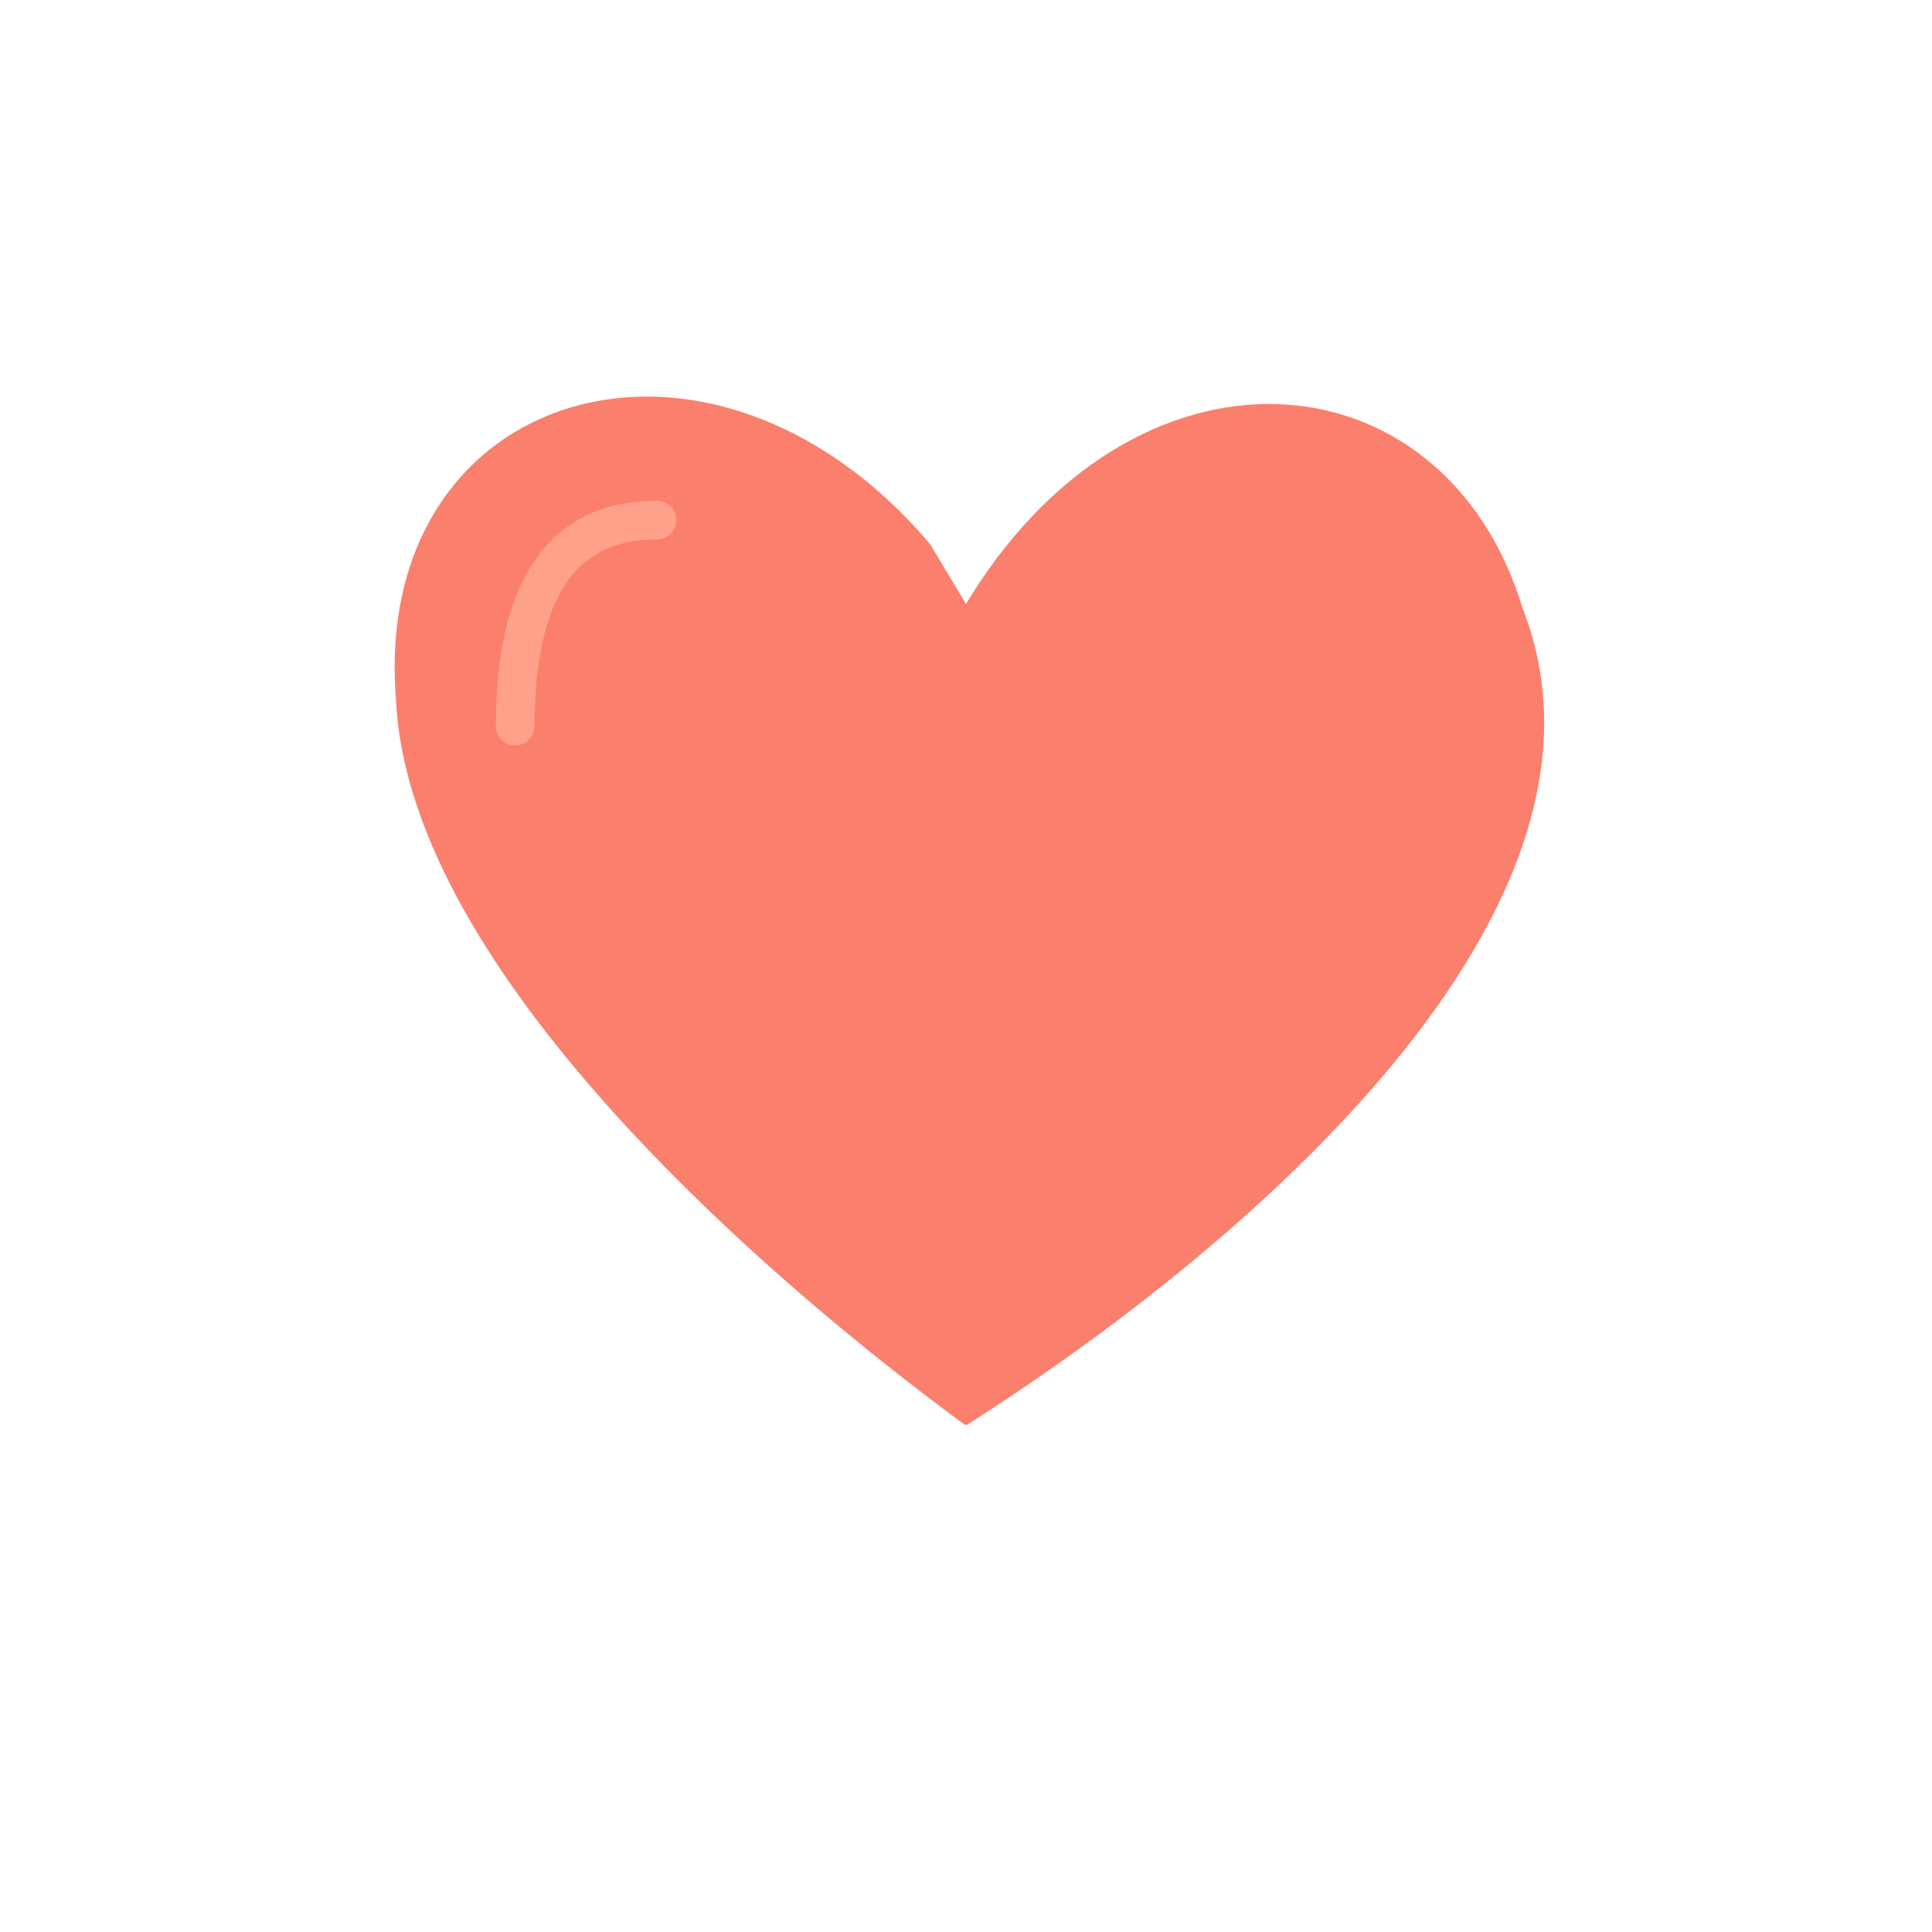
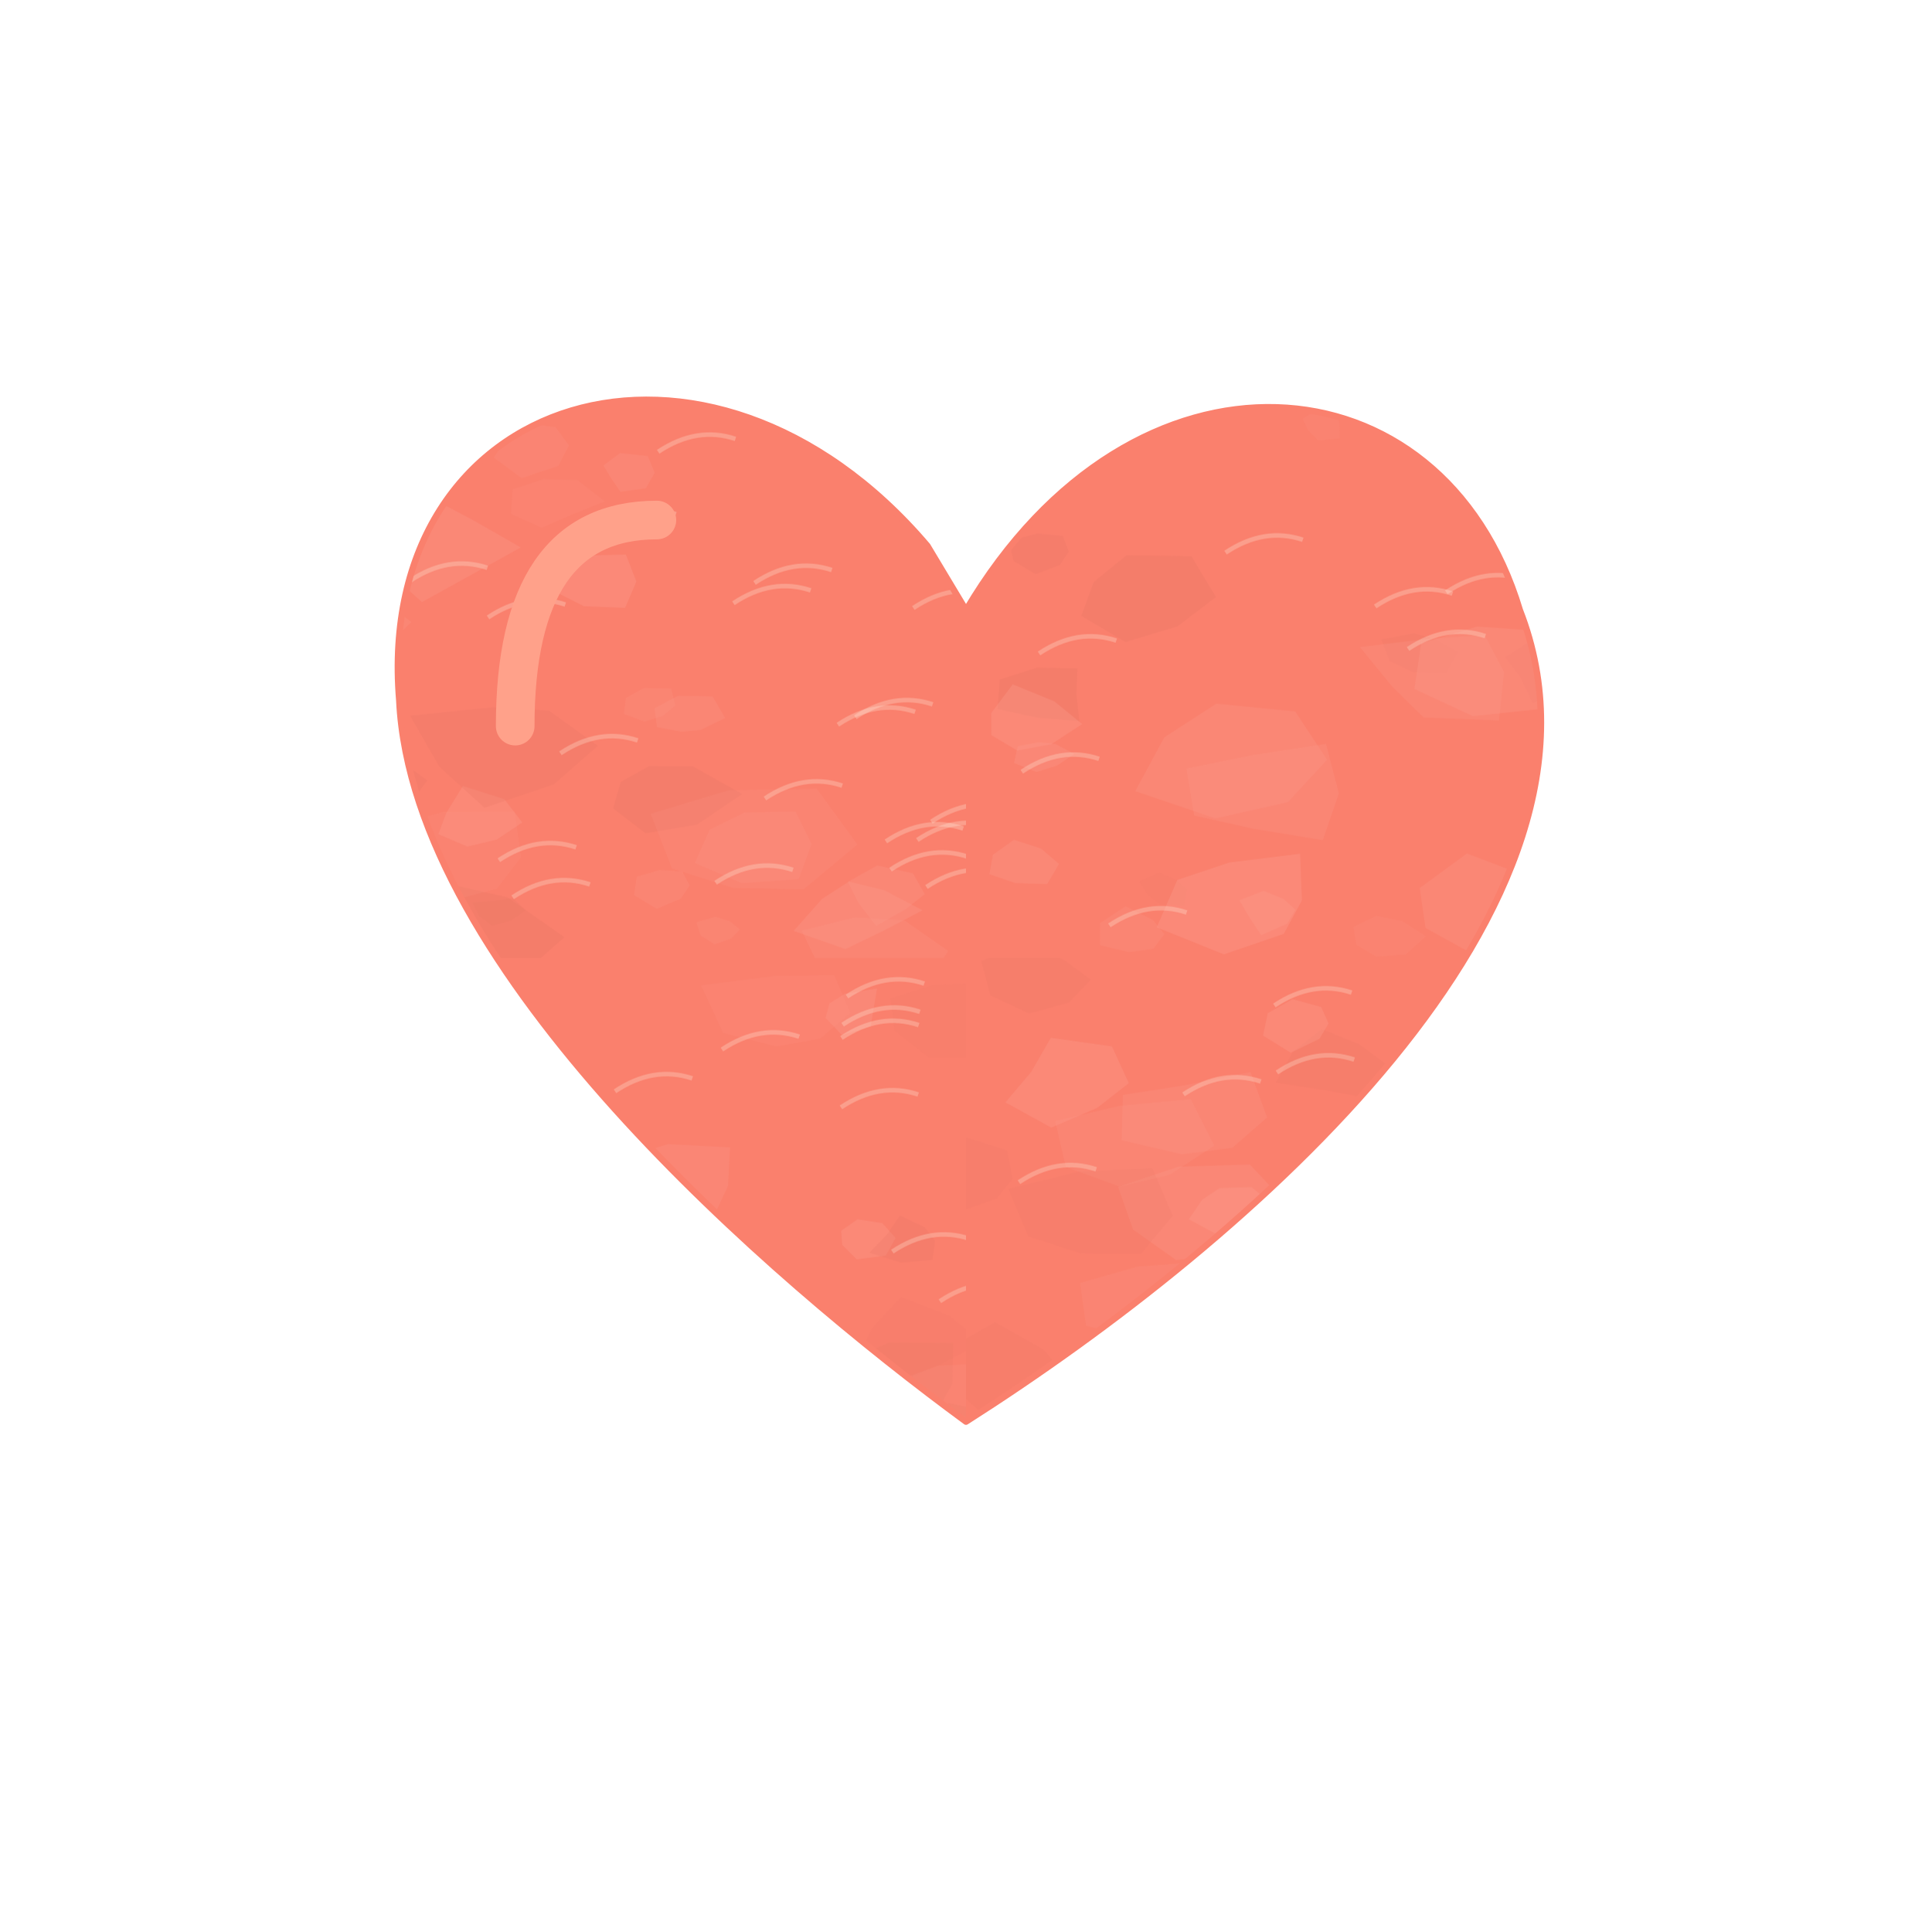
<svg xmlns="http://www.w3.org/2000/svg" width="240" height="240" viewBox="0 0 240 240" role="img" aria-labelledby="title">
+   <defs>
+     <pattern id="paint-0" width="96" height="96" patternUnits="userSpaceOnUse">
+       <rect width="96" height="96" fill="#FA806D" />
+       <path d="M7.98 64.45L7.29 65.49L5.40 66.21L3.70 65.18L3.33 63.61L5.53 63.05L7.52 63.23Z" fill="#e87765" opacity="0.28" />
+       <path d="M31.21 29.99L29.39 31.42L26.91 32.05L24.40 31.00L25.75 29.40L26.89 27.87L30.09 27.98Z" fill="#fb9c8d" opacity="0.15" />
+       <path d="M87.03 4.25L84.68 6.27L81.28 6.87L77.15 5.83L75.42 2.13L81.20 1.39L85.77 1.34Z" fill="#fb9c8d" opacity="0.12" />
+       <path d="M38.16 72.21L37.30 73.86L34.71 73.82L32.90 72.95L32.24 71.26L34.78 70.79L36.45 71.25Z" fill="#e87765" opacity="0.20" />
+       <path d="M70.79 16.43L68.84 20.10L63.18 19.70L56.57 18.86L58.90 14.73L62.40 10.93L68.21 13.27Z" fill="#fb9c8d" opacity="0.27" />
+       <path d="M92.76 53.43L90.27 56.53L85.29 56.81L82.56 54.66L82.51 52.19L85.09 49.50L89.14 51.26Z" fill="#fb9c8d" opacity="0.34" />
+       <path d="M17.14 90.69L16.94 91.89L15.07 91.82L14.13 91.10L13.47 90.06L15.00 89.37L16.36 89.95Z" fill="#e87765" opacity="0.15" />
+       <path d="M28.76 38.69L27.07 41.43L22.67 41.69L18.74 40.25L19.62 37.41L22.40 34.94L26.61 36.34Z" fill="#fb9c8d" opacity="0.16" />
+       <path d="M90.54 21.74L89.77 23.11L87.51 23.40L86.39 22.27L86.31 21.18L87.58 20.29L89.50 20.59Z" fill="#fb9c8d" opacity="0.32" />
+       <path d="M94.95 33.05L93.75 35.18L89.87 36.65L87.40 34.22L86.26 31.52L90.02 29.85L95.00 29.90Z" fill="#e87765" opacity="0.20" />
+       <path d="M20.96 50.13L19.34 52.47L15.64 52.50L12.48 51.38L13.44 49.18L15.39 47.04L18.12 48.78Z" fill="#fb9c8d" opacity="0.16" />
+       <path d="M91.14 45.97L88.52 48.44L84.72 48.13L82.00 47.06L81.23 44.64L84.22 42.36L87.39 44.41Z" fill="#fb9c8d" opacity="0.31" />
+       <path d="M80.06 29.52L79.47 31.83L76.05 31.22L73.24 30.59L72.37 28.19L76.03 27.76L78.50 28.01Z" fill="#e87765" opacity="0.28" />
+       <path d="M98.38 33.72L96.93 35.66L93.46 36.84L90.03 35.14L91.13 32.65L93.83 31.66L97.29 31.50Z" fill="#fb9c8d" opacity="0.16" />
+       <path d="M37.71 28.42L36.50 29.55L34.43 30.32L32.89 29.11L31.38 27.25L34.16 25.75L36.47 27.30Z" fill="#fb9c8d" opacity="0.33" />
+       <path d="M34.91 30.94L32.30 33.71L27.63 34.56L25.04 32.15L22.62 28.97L27.76 27.69L33.16 27.46Z" fill="#e87765" opacity="0.23" />
+       <path d="M84.01 87.15L83.01 89.88L78.60 90.19L74.95 88.63L76.10 86.04L78.81 84.71L82.76 84.63Z" fill="#fb9c8d" opacity="0.20" />
+       <path d="M23.77 45.58L20.81 49.74L14.40 49.32L8.70 47.78L10.97 44.10L14.11 41.01L20.35 41.81Z" fill="#fb9c8d" opacity="0.25" />
+       <path d="M15.80 41.58L14.38 45.31L8.91 44.12L6.30 42.68L5.87 40.35L8.29 37.27L13.20 38.82Z" fill="#e87765" opacity="0.36" />
+       <path d="M88.81 4.04L88.60 5.32L86.36 5.98L85.10 4.65L85.40 3.53L86.59 2.78L89.09 2.37Z" fill="#fb9c8d" opacity="0.30" />
+       <path d="M61.43 64.13L57.74 66.17L53.76 68.37L50.66 65.57L52.18 63.18L53.76 59.91L57.80 62.05Z" fill="#fb9c8d" opacity="0.29" />
+       <path d="M10.59 45.65L7.72 49.38L2.03 48.81L-1.87 47.22L-1.67 44.14L2.07 42.58L6.05 43.28Z" fill="#e87765" opacity="0.16" />
+       <path d="M25.58 92.26L24.93 93.34L22.92 94.23L21.96 92.78L21.23 91.52L23.10 90.79L24.66 91.42Z" fill="#fb9c8d" opacity="0.30" />
+       <path d="M33.75 41.33L31.83 44.35L27.29 43.69L22.68 43.03L22.67 39.62L27.33 39.09L31.31 38.73Z" fill="#fb9c8d" opacity="0.32" />
+       <path d="M64.82 94.39L60.87 97.87L55.43 97.73L51.79 95.90L51.08 92.66L55.09 90.10L60.40 91.29Z" fill="#e87765" opacity="0.33" />
+       <path d="M23.38 12.38L20.67 14.74L16.76 15.24L12.09 14.15L12.18 10.63L16.90 9.90L22.08 8.86Z" fill="#fb9c8d" opacity="0.23" />
+       <path d="M37.15 40.89L34.65 43.11L30.66 44.49L28.38 42.00L28.53 39.82L30.98 38.21L35.31 38.12Z" fill="#fb9c8d" opacity="0.13" />
+       <path d="M13.39 50.89L12.57 51.53L11.36 52.09L9.95 51.46L10.75 50.57L11.39 49.77L12.76 50.09Z" fill="#e87765" opacity="0.19" />
+       <path d="M27.21 40.37L26.44 43.08L21.88 43.88L18.16 41.92L19.78 39.32L22.06 37.36L25.70 38.25Z" fill="#fb9c8d" opacity="0.34" />
+       <path d="M61.60 40.45L60.32 42.09L57.53 42.67L53.16 42.06L53.26 38.87L57.06 36.87L60.87 38.37Z" fill="#fb9c8d" opacity="0.34" />
+       <path d="M78.62 83.27L75.11 85.65L71.11 86.32L68.60 84.39L69.19 82.33L71.42 81.10L74.81 81.13Z" fill="#e87765" opacity="0.30" />
+       <path d="M7.22 88.70L6.30 90.27L3.85 90.19L1.82 89.50L2.09 87.99L3.72 86.83L5.83 87.51Z" fill="#fb9c8d" opacity="0.29" />
+       <path d="M20.77 26.96L16.95 29.05L13.47 29.58L9.32 28.55L8.86 25.23L13.33 23.96L18.55 23.57Z" fill="#fb9c8d" opacity="0.17" />
+       <path d="M8.57 75.50L8.80 77.61L5.57 77.35L2.45 76.68L2.62 74.38L5.50 73.47L8.65 73.52Z" fill="#e87765" opacity="0.33" />
+       <path d="M19.27 14.57L15.81 16.83L11.92 17.75L7.75 16.22L6.93 12.66L11.95 11.48L17.45 10.97Z" fill="#fb9c8d" opacity="0.20" />
+       <path d="M28.03 80.61L24.99 83.90L19.36 85.16L13.14 83.05L15.40 78.87L19.43 76.26L25.56 76.86Z" fill="#fb9c8d" opacity="0.25" />
+       <path d="M7.69 32.31L6.93 34.96L2.27 36.30L-0.63 33.66L-1.82 30.59L2.26 28.27L6.02 30.40Z" fill="#e87765" opacity="0.19" />
+       <path d="M8.41 80.16L7.07 81.06L5.47 81.56L3.73 80.86L4.02 79.56L5.64 79.25L6.93 79.38Z" fill="#fb9c8d" opacity="0.28" />
+       <path d="M44.28 92.19L42.75 94.11L39.20 95.61L35.68 93.67L35.23 90.57L38.89 87.89L43.52 89.65Z" fill="#fb9c8d" opacity="0.26" />
+       <path d="M3.61 17.14L2.38 18.68L-0.39 19.66L-2.57 18.10L-3.34 15.94L-0.72 13.69L3.20 14.94Z" fill="#e87765" opacity="0.17" />
+       <path d="M71.83 58.33L71.15 59.53L69.17 59.81L68.43 58.73L67.85 57.76L69.14 56.80L71.29 57.03Z" fill="#fb9c8d" opacity="0.24" />
+       <path d="M12.64 9.72L10.18 11.64L6.62 13.17L3.06 11.21L5.06 8.85L6.59 6.20L11.33 6.87Z" fill="#fb9c8d" opacity="0.33" />
+       <path d="M93.60 21.93L93.40 23.45L90.94 23.66L88.49 22.89L89.90 21.42L90.86 19.99L92.80 20.91Z" fill="#e87765" opacity="0.24" />
+       <path d="M24.08 19.37L22.01 20.83L19.49 21.46L17.30 20.29L18.33 18.78L19.69 17.87L22.17 17.79Z" fill="#fb9c8d" opacity="0.34" />
+       <path d="M9.02 77.84L6.63 79.40L3.98 79.90L1.97 78.70L1.96 76.98L3.63 74.76L6.86 76.08Z" fill="#fb9c8d" opacity="0.32" />
+       <path d="M61.83 92.29L60.65 93.11L59.22 93.50L58.20 92.74L57.66 91.67L59.39 91.56L60.81 91.34Z" fill="#e87765" opacity="0.25" />
+       <path d="M32.65 22.68L31.51 23.48L29.96 24.31L28.80 23.23L28.15 21.94L30.03 21.25L32.12 21.39Z" fill="#fb9c8d" opacity="0.32" />
+       <path d="M23.92 29.73L22.86 33.35L16.96 33.89L14.99 30.81L12.90 28.00L16.89 25.38L22.41 26.48Z" fill="#fb9c8d" opacity="0.33" />
+       <path d="M47.10 73.60L46.57 74.94L44.00 76.21L43.04 74.18L41.85 72.64L44.08 71.21L47.27 71.68Z" fill="#e87765" opacity="0.20" />
+       <path d="M52.94 69.92L52.15 70.69L50.79 71.13L49.40 70.49L48.93 69.21L50.63 68.27L52.04 69.24Z" fill="#fb9c8d" opacity="0.22" />
+       <path d="M61.45 88.18L59.58 90.62L55.35 91.73L50.79 90.00L50.16 86.17L55.36 84.67L60.96 84.63Z" fill="#fb9c8d" opacity="0.14" />
+       <path d="M82.51 48.17L81.11 51.39L76.07 51.27L72.08 49.76L71.98 46.55L76.33 45.81L81.12 44.95Z" fill="#e87765" opacity="0.16" />
+       <path d="M35.70 94.32L34.14 95.73L31.86 95.91L30.31 94.98L30.09 93.59L31.86 92.73L33.86 93.14Z" fill="#fb9c8d" opacity="0.14" />
+       <path d="M65.18 56.20L64.35 57.79L61.50 58.75L59.34 57.15L60.37 55.57L61.79 54.47L64.13 54.79Z" fill="#fb9c8d" opacity="0.17" />
+       <path d="M32.64 8.26L31.95 11.01L27.87 10.27L24.05 9.68L25.39 7.26L27.62 5.52L30.52 6.68Z" fill="#e87765" opacity="0.21" />
+       <path d="M97.26 52.10L96.25 54.09L93.12 54.06L89.92 53.31L89.85 50.86L92.54 48.48L96.54 49.87Z" fill="#fb9c8d" opacity="0.29" />
+       <path d="M64.70 15.27L61.02 17.34L56.95 19.63L54.86 16.41L51.60 13.12L56.97 10.96L63.00 11.59Z" fill="#fb9c8d" opacity="0.27" />
+       <path d="M9.68 1.68L7.99 3.46L4.90 4.31L1.90 2.91L1.19 0.23L4.82 -1.16L7.66 0.18Z" fill="#e87765" opacity="0.23" />
+       <path d="M74.54 90.37L73.86 91.39L71.99 92.18L70.23 91.12L70.44 89.69L72.20 89.18L73.97 89.28Z" fill="#fb9c8d" opacity="0.21" />
+       <path d="M29.01 54.64L29.02 55.67L27.33 55.82L26.55 55.01L26.14 54.13L27.33 53.43L28.84 53.74Z" fill="#fb9c8d" opacity="0.13" />
+       <path d="M54.17 82.21L52.84 84.06L49.72 84.68L48.10 82.99L48.19 81.46L49.64 79.52L52.27 80.84Z" fill="#e87765" opacity="0.27" />
+       <path d="M67.96 60.55L65.17 61.68L63.06 62.60L60.66 61.52L60.80 59.61L63.18 58.83L65.82 58.89Z" fill="#fb9c8d" opacity="0.12" />
+       <path d="M62.26 50.65L59.75 54.45L53.94 53.95L49.46 52.41L50.79 49.30L53.53 46.18L57.90 48.36Z" fill="#fb9c8d" opacity="0.23" />
+       <path d="M99.15 36.76L97.19 38.21L94.95 38.06L93.14 37.47L93.15 36.05L94.64 34.56L97.39 35.14Z" fill="#e87765" opacity="0.21" />
+       <path d="M25.40 19.61L21.70 22.90L16.31 23.45L12.97 21.08L11.81 17.78L16.47 16.21L22.04 16.04Z" fill="#fb9c8d" opacity="0.28" />
+       <path d="M53.70 91.87L52.67 94.86L47.30 96.70L42.19 94.00L42.26 89.76L47.84 88.55L51.63 89.73Z" fill="#fb9c8d" opacity="0.14" />
+       <path d="M34.76 50.62L34.71 52.88L31.23 52.63L28.38 51.73L28.83 49.64L31.34 48.92L34.04 48.90Z" fill="#e87765" opacity="0.14" />
+       <path d="M77.52 17.70L76.55 19.78L72.66 21.54L70.46 18.81L68.27 15.91L72.86 14.45L77.68 14.71Z" fill="#fb9c8d" opacity="0.24" />
+       <path d="M92.63 92.30L89.62 93.87L86.64 95.31L82.62 93.90L84.83 91.41L86.91 90.07L89.63 90.73Z" fill="#fb9c8d" opacity="0.30" />
+       <path d="M72.67 34.81L71.19 36.60L68.27 36.84L63.91 36.39L65.71 33.78L67.82 31.49L72.36 32.06Z" fill="#e87765" opacity="0.16" />
+       <path d="M53.51 33.27L51.74 36.40L46.69 36.70L41.76 35.19L43.44 31.87L46.56 29.46L50.92 30.80Z" fill="#fb9c8d" opacity="0.17" />
+       <path d="M61.55 85.48L59.56 86.81L57.28 87.35L55.04 86.39L55.64 84.76L56.94 82.65L60.15 83.67Z" fill="#fb9c8d" opacity="0.33" />
+       <path d="M43.86 52.58L42.58 53.72L40.76 53.74L39.26 53.17L39.81 52.15L40.59 50.91L42.53 51.47Z" fill="#e87765" opacity="0.34" />
+       <path d="M78.45 93.79L77.76 94.50L76.48 94.94L75.40 94.26L75.07 93.23L76.54 92.80L77.67 93.16Z" fill="#fb9c8d" opacity="0.18" />
+       <path d="M15.40 94.15L14.54 95.29L12.65 95.55L10.40 95.01L10.41 93.30L12.38 91.99L14.50 93.04Z" fill="#fb9c8d" opacity="0.19" />
+       <path d="M67.42 79.53L63.99 82.53L58.61 84.34L55.11 81.15L52.84 77.19L59.25 76.54L63.64 76.81Z" fill="#e87765" opacity="0.28" />
+       <path d="M28.95 83.22L27.70 86.85L22.28 85.96L17.72 84.94L17.12 81.30L22.21 80.26L27.95 79.38Z" fill="#fb9c8d" opacity="0.23" />
+       <path d="M47.11 73.26L44.89 76.64L39.35 77.22L34.81 75.11L35.34 71.57L39.69 70.27L44.02 70.58Z" fill="#fb9c8d" opacity="0.29" />
+       <path d="M101.04 4.44L98.29 7.68L93.15 7.74L90.47 5.64L90.15 3.13L93.48 2.08L97.40 1.92Z" fill="#e87765" opacity="0.15" />
+       <path d="M70.41 66.78L69.53 68.82L66.34 68.69L64.25 67.64L63.05 65.53L66.31 64.75L69.59 64.68Z" fill="#fb9c8d" opacity="0.34" />
+       <path d="M94.62 95.46L92.37 98.77L87.01 99.17L84.57 96.63L83.25 93.88L87.39 92.85L91.22 93.09Z" fill="#fb9c8d" opacity="0.20" />
+       <path d="M16.06 20.01L13.59 22.97L8.92 22.94L4.83 21.61L3.29 17.92L8.75 16.59L14.47 16.32Z" fill="#e87765" opacity="0.17" />
+       <path d="M53.87 50.18L53.23 53.18L48.29 53.78L45.03 51.60L44.64 48.65L48.72 47.83L52.38 47.88Z" fill="#fb9c8d" opacity="0.16" />
+       <path d="M77.30 77.37L75.39 78.30L73.88 78.43L72.01 78.08L71.82 76.61L73.65 75.64L76.32 75.69Z" fill="#fb9c8d" opacity="0.22" />
+       <path d="M53.27 52.24L51.30 53.49L49.15 54.01L47.04 53.10L47.11 51.41L49.20 50.62L51.75 50.62Z" fill="#e87765" opacity="0.23" />
+       <path d="M73.43 76.41L72.45 77.21L71.04 77.65L69.44 77.05L69.59 75.82L70.99 75.04L73.11 75.08Z" fill="#fb9c8d" opacity="0.18" />
+       <path d="M40.92 20.93L37.99 23.99L32.89 24.75L28.69 22.66L28.44 19.12L32.90 17.13L37.67 18.12Z" fill="#fb9c8d" opacity="0.30" />
+       <path d="M53.80 45.61L53.33 48.00L49.42 48.36L45.98 46.99L46.79 44.49L49.69 43.61L53.60 42.99Z" fill="#e87765" opacity="0.33" />
+       <path d="M34.64 15.96L32.11 18.05L28.92 17.71L25.05 17.36L26.59 15.04L28.55 13.14L32.07 13.90Z" fill="#fb9c8d" opacity="0.34" />
+       <path d="M8.17 55.39L6.10 59.20L0.23 58.82L-6.03 57.73L-5.70 53.16L-0.37 50.24L5.73 51.90Z" fill="#fb9c8d" opacity="0.31" />
+       <path d="M56.78 11.26L56.92 12.46L55.15 12.15L53.36 11.92L53.79 10.74L54.98 9.90L56.66 10.29Z" fill="#e87765" opacity="0.13" />
+       <path d="M69.19 19.20L67.27 20.91L64.65 20.68L62.28 20.10L61.87 18.16L64.45 17.13L67.22 17.53Z" fill="#fb9c8d" opacity="0.32" />
+       <path d="M25.02 34.75L23.24 35.97L21.18 36.34L19.73 35.38L18.17 33.63L21.20 33.21L23.51 33.31Z" fill="#fb9c8d" opacity="0.30" />
+       <path d="M80.78 35.10L79.31 36.63L76.67 37.28L74.93 35.89L73.86 33.98L76.48 32.38L80.26 32.80Z" fill="#e87765" opacity="0.31" />
+       <path d="M26.08 91.53L24.67 94.13L20.02 95.72L14.81 93.62L16.41 89.94L20.45 88.59L25.94 87.91Z" fill="#fb9c8d" opacity="0.35" />
+       <path d="M87.57 87.19L83.39 90.67L77.93 90.57L73.17 89.05L71.53 84.81L77.64 82.97L84.42 82.87Z" fill="#fb9c8d" opacity="0.16" />
+       <path d="M24.14 47.97L23.79 51.43L18.12 52.03L14.75 49.47L15.33 46.65L18.04 43.68L24.43 43.98Z" fill="#e87765" opacity="0.22" />
+       <path d="M48.58 70.52L47.72 71.30L46.42 71.47L45.39 70.94L45.52 70.13L46.43 69.57L47.61 69.82Z" fill="#fb9c8d" opacity="0.16" />
+       <path d="M50.61 92.61L51.07 96.89L44.56 96.21L40.35 94.32L41.24 91.18L44.81 89.71L50.71 88.62Z" fill="#fb9c8d" opacity="0.28" />
+       <path d="M97.27 29.83L94.19 31.47L91.17 32.76L87.44 31.32L88.69 28.74L90.95 26.30L94.72 27.77Z" fill="#e87765" opacity="0.13" />
+       <path d="M28.15 5.09L27.45 6.27L25.21 7.36L23.06 6.02L23.43 4.29L25.34 3.20L27.58 3.81Z" fill="#fb9c8d" opacity="0.32" />
+       <path d="M60.41 49.50L58.46 51.82L55.02 51.17L52.28 50.54L51.71 48.28L54.80 47.19L57.99 47.56Z" fill="#fb9c8d" opacity="0.30" />
+       <path d="M19.41 67.98L16.41 70.26L12.38 71.47L8.95 69.44L9.91 66.82L12.47 64.73L17.50 64.81Z" fill="#e87765" opacity="0.33" />
+       <path d="M92.80 91.04L91.32 92.21L89.02 93.51L87.66 91.74L86.83 90.09L89.11 88.82L91.88 89.43Z" fill="#fb9c8d" opacity="0.26" />
+       <path d="M41.77 73.80L41.38 77.56L35.53 77.33L33.10 74.94L30.58 71.86L35.86 71.22L40.27 70.95Z" fill="#fb9c8d" opacity="0.22" />
+       <path d="M92.22 86.84q3 -2 6 -1" fill="none" stroke="#fff9e6" stroke-width=".35" opacity=".25" />
+       <path d="M77.94 68.46q3 -2 6 -1" fill="none" stroke="#fff9e6" stroke-width=".35" opacity=".25" />
+       <path d="M86.29 11.60q3 -2 6 -1" fill="none" stroke="#fff9e6" stroke-width=".35" opacity=".25" />
+       <path d="M65.93 18.52q3 -2 6 -1" fill="none" stroke="#fff9e6" stroke-width=".35" opacity=".25" />
+       <path d="M4.11 17.41q3 -2 6 -1" fill="none" stroke="#fff9e6" stroke-width=".35" opacity=".25" />
+       <path d="M59.84 50.75q3 -2 6 -1" fill="none" stroke="#fff9e6" stroke-width=".35" opacity=".25" />
+       <path d="M46.42 40.88q3 -2 6 -1" fill="none" stroke="#fff9e6" stroke-width=".35" opacity=".25" />
+       <path d="M37.39 34.04q3 -2 6 -1" fill="none" stroke="#fff9e6" stroke-width=".35" opacity=".25" />
+       <path d="M31.77 68.71q3 -2 6 -1" fill="none" stroke="#fff9e6" stroke-width=".35" opacity=".25" />
+       <path d="M36.51 26.88q3 -2 6 -1" fill="none" stroke="#fff9e6" stroke-width=".35" opacity=".25" />
+       <path d="M1.45 46.30q3 -2 6 -1" fill="none" stroke="#fff9e6" stroke-width=".35" opacity=".25" />
+       <path d="M46.23 34.40q3 -2 6 -1" fill="none" stroke="#fff9e6" stroke-width=".35" opacity=".25" />
+       <path d="M89.78 86.95q3 -2 6 -1" fill="none" stroke="#fff9e6" stroke-width=".35" opacity=".25" />
+       <path d="M3.03 58.55q3 -2 6 -1" fill="none" stroke="#fff9e6" stroke-width=".35" opacity=".25" />
+       <path d="M38.47 12.12q3 -2 6 -1" fill="none" stroke="#fff9e6" stroke-width=".35" opacity=".25" />
+       <path d="M58.89 69.56q3 -2 6 -1" fill="none" stroke="#fff9e6" stroke-width=".35" opacity=".25" />
+       <path d="M72.10 56.70q3 -2 6 -1" fill="none" stroke="#fff9e6" stroke-width=".35" opacity=".25" />
+       <path d="M80.39 83.62q3 -2 6 -1" fill="none" stroke="#fff9e6" stroke-width=".35" opacity=".25" />
+       <path d="M24.32 49.10q3 -2 6 -1" fill="none" stroke="#fff9e6" stroke-width=".35" opacity=".25" />
+       <path d="M52.84 66.71q3 -2 6 -1" fill="none" stroke="#fff9e6" stroke-width=".35" opacity=".25" />
+       <path d="M67.48 62.54q3 -2 6 -1" fill="none" stroke="#fff9e6" stroke-width=".35" opacity=".25" />
+       <path d="M68.75 10.35q3 -2 6 -1" fill="none" stroke="#fff9e6" stroke-width=".35" opacity=".25" />
+       <path d="M64.51 80.11q3 -2 6 -1" fill="none" stroke="#fff9e6" stroke-width=".35" opacity=".25" />
+       <path d="M77.05 7.11q3 -2 6 -1" fill="none" stroke="#fff9e6" stroke-width=".35" opacity=".25" />
+       <path d="M43.64 85.94q3 -2 6 -1" fill="none" stroke="#fff9e6" stroke-width=".35" opacity=".25" />
+       <path d="M90.14 89.14q3 -2 6 -1" fill="none" stroke="#fff9e6" stroke-width=".35" opacity=".25" />
+       <path d="M20.15 64.53q3 -2 6 -1" fill="none" stroke="#fff9e6" stroke-width=".35" opacity=".25" />
+       <path d="M4.33 81.54q3 -2 6 -1" fill="none" stroke="#fff9e6" stroke-width=".35" opacity=".25" />
+       <path d="M83.88 53.23q3 -2 6 -1" fill="none" stroke="#fff9e6" stroke-width=".35" opacity=".25" />
+       <path d="M86.42 5.18q3 -2 6 -1" fill="none" stroke="#fff9e6" stroke-width=".35" opacity=".25" />
+       <path d="M11.13 93.47q3 -2 6 -1" fill="none" stroke="#fff9e6" stroke-width=".35" opacity=".25" />
+       <path d="M57.36 27.20q3 -2 6 -1" fill="none" stroke="#fff9e6" stroke-width=".35" opacity=".25" />
+       <path d="M91.91 68.83q3 -2 6 -1" fill="none" stroke="#fff9e6" stroke-width=".35" opacity=".25" />
+       <path d="M76.56 90.16q3 -2 6 -1" fill="none" stroke="#fff9e6" stroke-width=".35" opacity=".25" />
+       <path d="M11.66 52.08q3 -2 6 -1" fill="none" stroke="#fff9e6" stroke-width=".35" opacity=".25" />
+       <path d="M37.29 67.61q3 -2 6 -1" fill="none" stroke="#fff9e6" stroke-width=".35" opacity=".25" />
+       <path d="M34.32 72.01q3 -2 6 -1" fill="none" stroke="#fff9e6" stroke-width=".35" opacity=".25" />
+       <path d="M52.17 1.62q3 -2 6 -1" fill="none" stroke="#fff9e6" stroke-width=".35" opacity=".25" />
+       <path d="M0.05 60.17q3 -2 6 -1" fill="none" stroke="#fff9e6" stroke-width=".35" opacity=".25" />
+       <path d="M23.94 3.69q3 -2 6 -1" fill="none" stroke="#fff9e6" stroke-width=".35" opacity=".25" />
+       <path d="M27.78 41.89q3 -2 6 -1" fill="none" stroke="#fff9e6" stroke-width=".35" opacity=".25" />
+       <path d="M59.73 88.41q3 -2 6 -1" fill="none" stroke="#fff9e6" stroke-width=".35" opacity=".25" />
+       <path d="M93.97 26.65q3 -2 6 -1" fill="none" stroke="#fff9e6" stroke-width=".35" opacity=".25" />
+       <path d="M86.05 77.89q3 -2 6 -1" fill="none" stroke="#fff9e6" stroke-width=".35" opacity=".25" />
+       <path d="M23.83 39.05q3 -2 6 -1" fill="none" stroke="#fff9e6" stroke-width=".35" opacity=".25" />
+       <path d="M16.89 10.59q3 -2 6 -1" fill="none" stroke="#fff9e6" stroke-width=".35" opacity=".25" />
+       <path d="M79.58 66.88q3 -2 6 -1" fill="none" stroke="#fff9e6" stroke-width=".35" opacity=".25" />
+       <path d="M47.55 50.46q3 -2 6 -1" fill="none" stroke="#fff9e6" stroke-width=".35" opacity=".25" />
+       <path d="M92.93 90.49q3 -2 6 -1" fill="none" stroke="#fff9e6" stroke-width=".35" opacity=".25" />
+       <path d="M0.90 38.72q3 -2 6 -1" fill="none" stroke="#fff9e6" stroke-width=".35" opacity=".25" />
+       <path d="M87.85 48.05q3 -2 6 -1" fill="none" stroke="#fff9e6" stroke-width=".35" opacity=".25" />
+       <path d="M87.41 77.31q3 -2 6 -1" fill="none" stroke="#fff9e6" stroke-width=".35" opacity=".25" />
+       <path d="M53.15 50.86q3 -2 6 -1" fill="none" stroke="#fff9e6" stroke-width=".35" opacity=".25" />
+       <path d="M86.33 6.21q3 -2 6 -1" fill="none" stroke="#fff9e6" stroke-width=".35" opacity=".25" />
+       <path d="M29.15 40.45q3 -2 6 -1" fill="none" stroke="#fff9e6" stroke-width=".35" opacity=".25" />
+       <path d="M93.31 85.42q3 -2 6 -1" fill="none" stroke="#fff9e6" stroke-width=".35" opacity=".25" />
+       <path d="M5.67 72.36q3 -2 6 -1" fill="none" stroke="#fff9e6" stroke-width=".35" opacity=".25" />
+       <path d="M60.80 91.29q3 -2 6 -1" fill="none" stroke="#fff9e6" stroke-width=".35" opacity=".25" />
+       <path d="M86.76 2.99q3 -2 6 -1" fill="none" stroke="#fff9e6" stroke-width=".35" opacity=".25" />
+       <path d="M55.82 50.70q3 -2 6 -1" fill="none" stroke="#fff9e6" stroke-width=".35" opacity=".25" />
+       <path d="M36.33 10.38q3 -2 6 -1" fill="none" stroke="#fff9e6" stroke-width=".35" opacity=".25" />
+       <path d="M80.56 33.69q3 -2 6 -1" fill="none" stroke="#fff9e6" stroke-width=".35" opacity=".25" />
+       <path d="M42.51 67.01q3 -2 6 -1" fill="none" stroke="#fff9e6" stroke-width=".35" opacity=".25" />
+       <path d="M89.27 53.63q3 -2 6 -1" fill="none" stroke="#fff9e6" stroke-width=".35" opacity=".25" />
+       <path d="M90.28 22.80q3 -2 6 -1" fill="none" stroke="#fff9e6" stroke-width=".35" opacity=".25" />
+       <path d="M24.14 8.89q3 -2 6 -1" fill="none" stroke="#fff9e6" stroke-width=".35" opacity=".25" />
+       <path d="M67.95 34.99q3 -2 6 -1" fill="none" stroke="#fff9e6" stroke-width=".35" opacity=".25" />
+       <path d="M82.14 48.75q3 -2 6 -1" fill="none" stroke="#fff9e6" stroke-width=".35" opacity=".25" />
+       <path d="M38.35 3.10q3 -2 6 -1" fill="none" stroke="#fff9e6" stroke-width=".35" opacity=".25" />
+       <path d="M58.44 14.32q3 -2 6 -1" fill="none" stroke="#fff9e6" stroke-width=".35" opacity=".25" />
+     </pattern>
+   </defs>
  <g transform="translate(120 119) scale(1.6)">
-     <path d="M0 36C-15 25-43 1-44-20-46-44-20-52-3-32L0-27C13-49 37-47 43-27 52-4 22 22 0 36Z" fill="#FA806D" stroke="#FA806D" stroke-width="0.5" stroke-linecap="round" stroke-linejoin="round" />
+     <path d="M0 36C-15 25-43 1-44-20-46-44-20-52-3-32L0-27C13-49 37-47 43-27 52-4 22 22 0 36Z" fill="url(#paint-0)" stroke="#FA806D" stroke-width="0.5" stroke-linecap="round" stroke-linejoin="round" />
    <path d="M-35-18Q-35-34-24-34" fill="none" stroke="#FFA18A" stroke-width="3" stroke-linecap="round" stroke-linejoin="round" />
  </g>
</svg>
